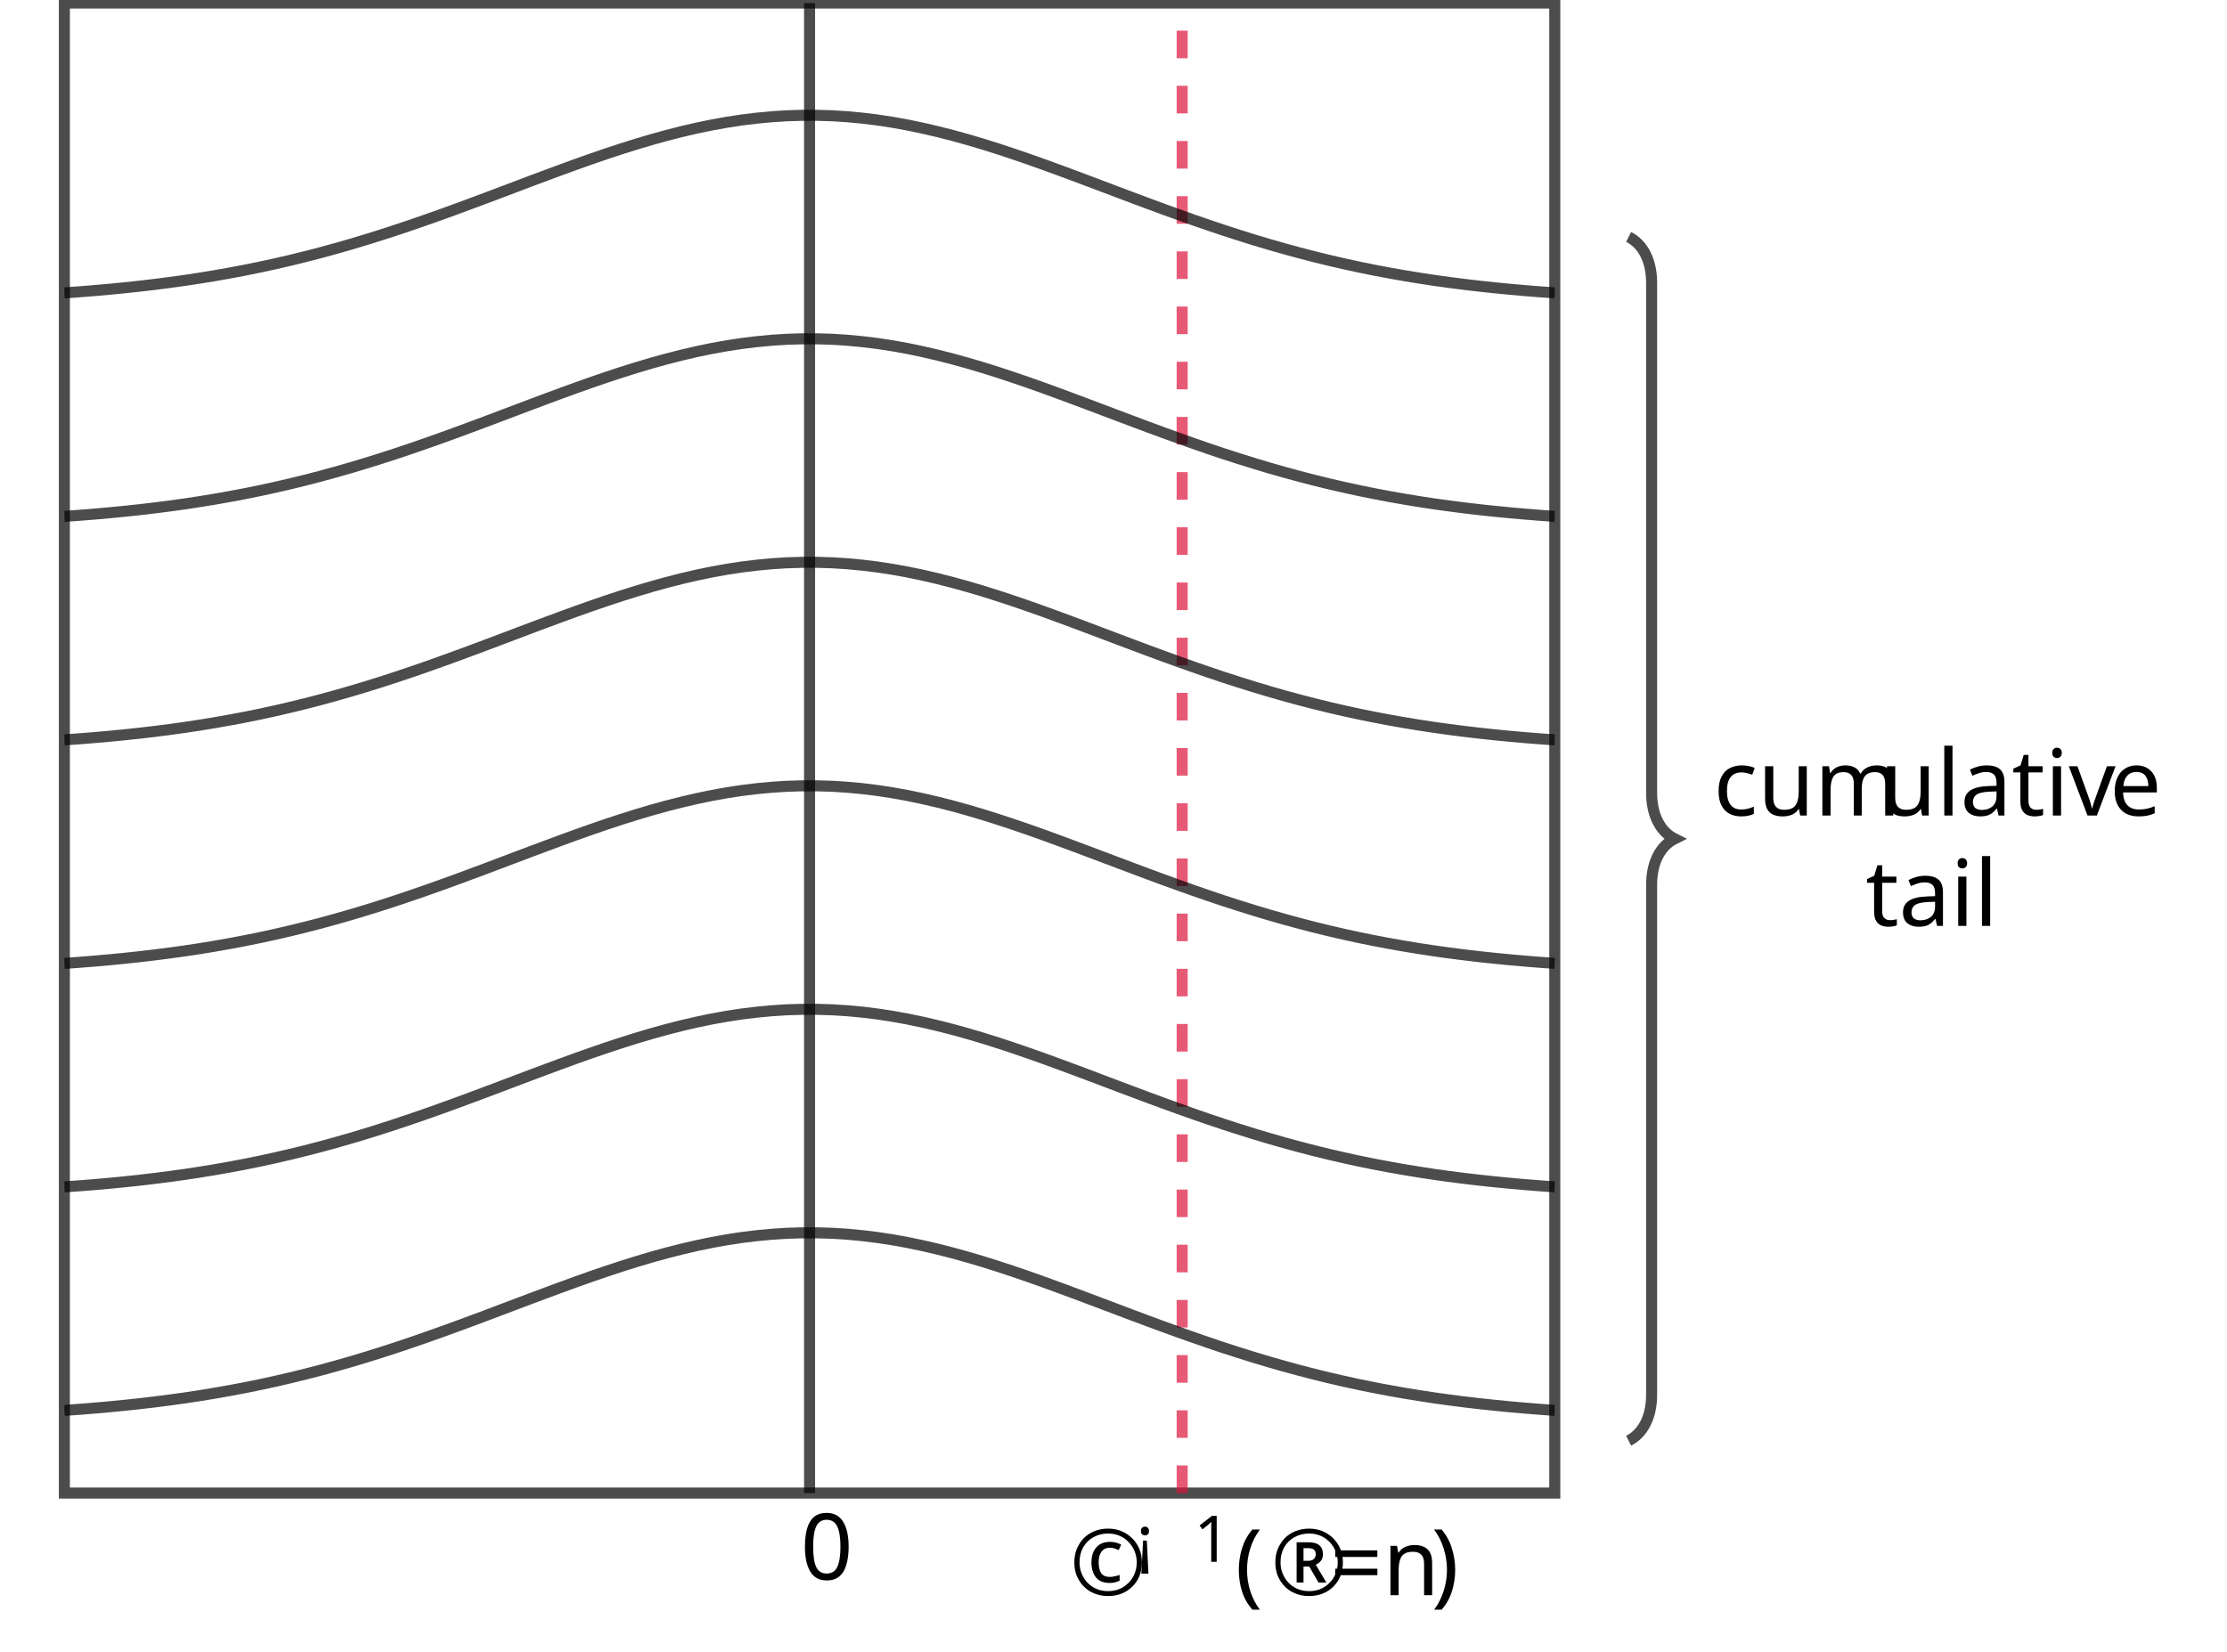
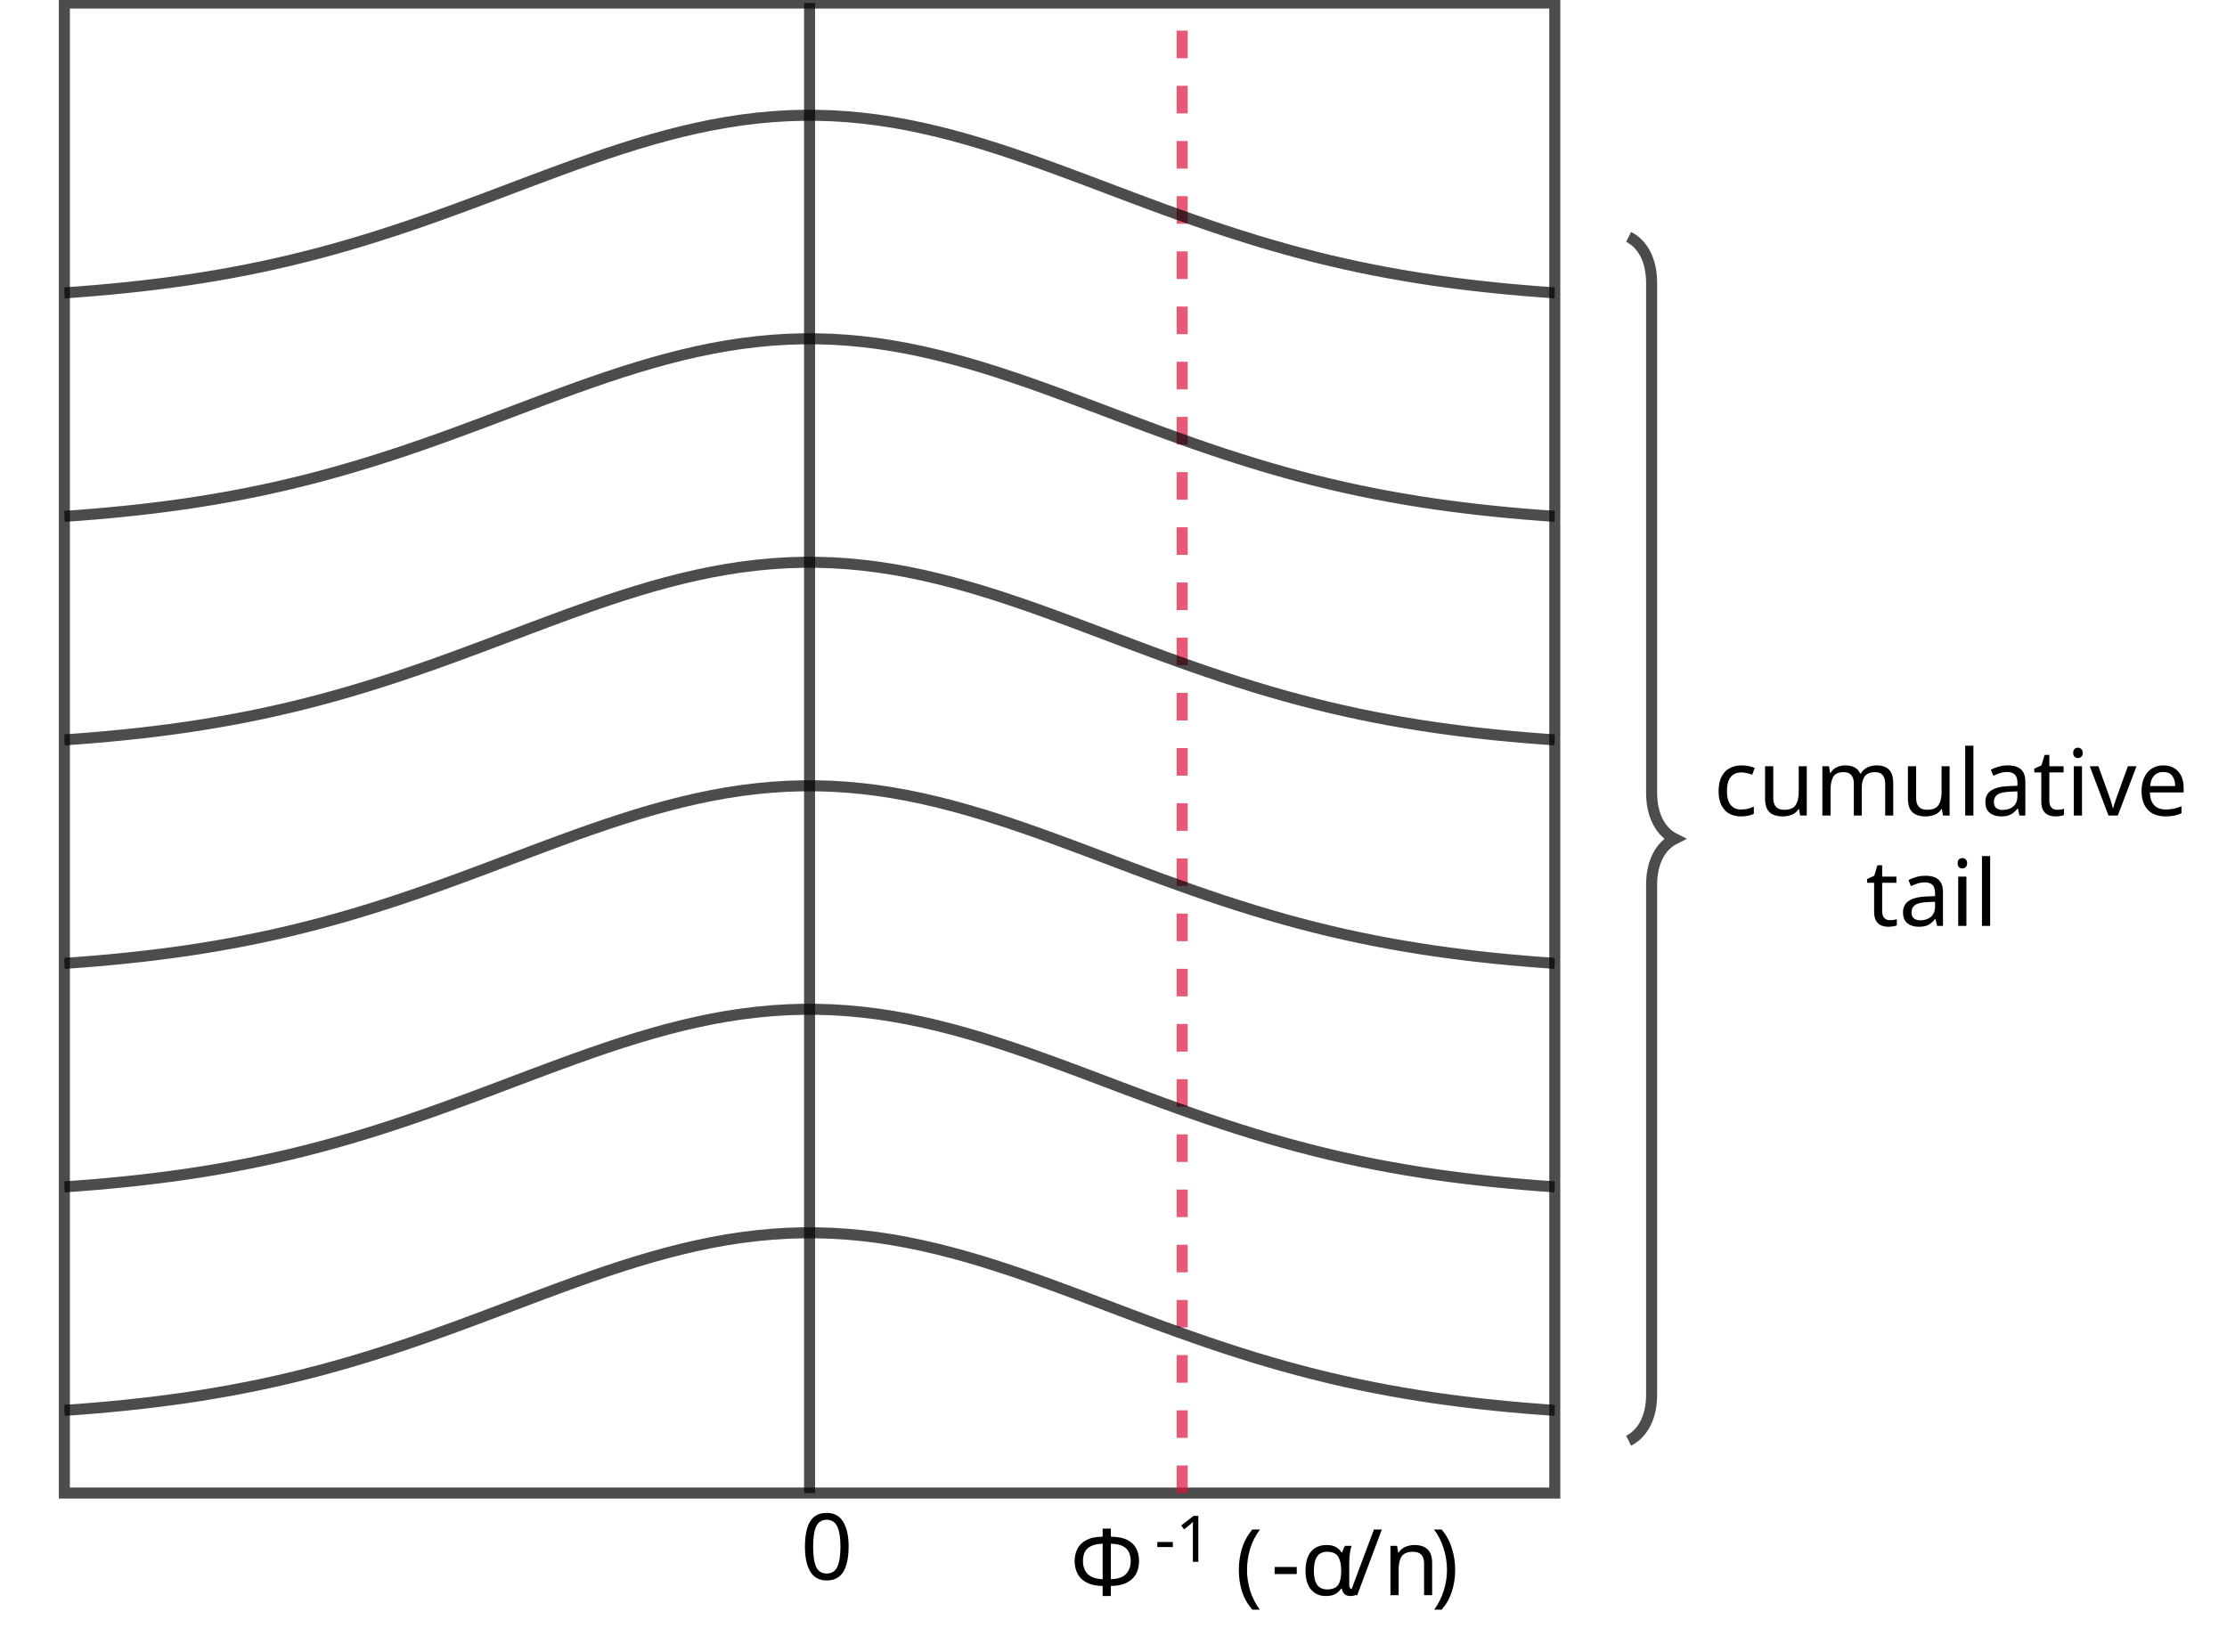
<svg xmlns="http://www.w3.org/2000/svg" width="322.752" height="239.382" viewBox="-72 -72 242.064 179.536">
  <g stroke-opacity=".7" stroke-width="1.2" stroke="currentColor" fill="currentColor" stroke-miterlimit="10">
    <g transform="matrix(1 0 0 -1 -65.003 90.33)" stroke-width="1.2" stroke="currentColor">
      <path d="M0 0v162h162V0H0Z" fill="none" />
      <clipPath id="pgfd68ef8c4f81262891dbf42ceb7118398cp1">
        <path d="M0 0h162v162H0Z" />
      </clipPath>
      <g clip-path="url(#pgfd68ef8c4f81262891dbf42ceb7118398cp1)">
        <path d="M81 0v162" fill="none" />
        <path d="M121.5 0v162" fill="none" stroke-dasharray="3.0,3.0" stroke="#dd143c" />
        <path d="m0 8.987 1.636.118 1.637.131 1.636.145 1.636.16 1.637.175 1.636.192 1.636.21 1.637.226 1.636.249 1.637.268 1.636.29 1.636.308 1.637.333 1.636.356 1.636.378 1.637.402 1.636.422 1.636.449 1.637.468 1.636.491 1.636.511L36 15.8l1.636.549 1.636.566 1.637.58 1.636.593 1.637.604 1.636.61 1.636.619 1.637.618 1.636.618 1.636.612 1.637.606 1.636.596 1.636.58 1.637.561 1.636.54 1.636.513 1.637.486 1.636.453 1.636.418 1.637.38 1.636.34 1.637.294 1.636.25 1.636.2 1.637.154 1.636.103 1.636.05h1.637l1.636-.05 1.636-.103 1.637-.153 1.636-.2 1.636-.25 1.637-.296 1.636-.34 1.636-.379 1.637-.418 1.636-.453 1.637-.484 1.636-.516 1.636-.539 1.637-.561 1.636-.58 1.636-.596 1.637-.606 1.636-.612 1.636-.618 1.637-.618 1.636-.617 1.636-.612 1.637-.604 1.636-.592 1.636-.581 1.637-.566 1.636-.55 1.637-.529 1.636-.511 1.636-.49 1.637-.47 1.636-.446 1.636-.424 1.637-.402 1.636-.378 1.636-.356 1.637-.333 1.636-.309 1.636-.289 1.637-.268 1.636-.25 1.636-.226 1.637-.21 1.636-.191 1.637-.175 1.636-.16 1.636-.145 1.637-.13 1.636-.119" fill="none" />
        <path d="M0 8.1h162" fill="none" stroke="none" fill-opacity="0" stroke-opacity="0" />
        <path d="m0 33.287 1.636.118 1.637.131 1.636.145 1.636.16 1.637.175 1.636.192 1.636.21 1.637.226 1.636.249 1.637.268 1.636.29 1.636.308 1.637.333 1.636.356 1.636.378 1.637.402 1.636.422 1.636.449 1.637.468 1.636.49 1.636.512L36 40.1l1.636.549 1.636.565 1.637.58 1.636.594 1.637.604 1.636.61 1.636.618 1.637.618 1.636.619 1.636.612 1.637.606 1.636.596 1.636.58 1.637.561 1.636.54 1.636.513 1.637.486 1.636.453 1.636.418 1.637.38 1.636.34 1.637.294 1.636.25 1.636.2 1.637.154 1.636.103 1.636.05h1.637l1.636-.05 1.636-.103 1.637-.153 1.636-.2 1.636-.25 1.637-.296 1.636-.34 1.636-.38 1.637-.417 1.636-.453 1.637-.484 1.636-.516 1.636-.539 1.637-.562 1.636-.58 1.636-.595 1.637-.606 1.636-.612 1.636-.619 1.637-.618 1.636-.616 1.636-.612 1.637-.604 1.636-.592 1.636-.582 1.637-.565 1.636-.55 1.637-.529 1.636-.511 1.636-.49 1.637-.47 1.636-.446 1.636-.424 1.637-.402 1.636-.378 1.636-.356 1.637-.333 1.636-.309 1.636-.289 1.637-.268 1.636-.25 1.636-.226 1.637-.21 1.636-.191 1.637-.175 1.636-.16 1.636-.145 1.637-.13 1.636-.119" fill="none" />
        <path d="M0 32.4h162" fill="none" stroke="none" fill-opacity="0" stroke-opacity="0" />
        <path d="m0 57.588 1.636.118 1.637.13 1.636.145 1.636.16 1.637.175 1.636.192 1.636.21 1.637.226 1.636.249 1.637.268 1.636.29 1.636.309 1.637.333 1.636.355 1.636.378 1.637.402 1.636.422 1.636.449 1.637.468 1.636.491 1.636.511L36 64.4l1.636.55 1.636.565 1.637.58 1.636.593 1.637.604 1.636.61 1.636.619 1.637.618 1.636.618 1.636.612 1.637.606 1.636.596 1.636.58 1.637.561 1.636.54 1.636.513 1.637.487 1.636.452 1.636.418 1.637.38 1.636.34 1.637.295 1.636.25 1.636.2 1.637.153 1.636.103 1.636.05h1.637l1.636-.05 1.636-.103 1.637-.153 1.636-.2 1.636-.25 1.637-.296 1.636-.339 1.636-.38 1.637-.418 1.636-.452 1.637-.485 1.636-.515 1.636-.54 1.637-.561 1.636-.58 1.636-.596 1.637-.606 1.636-.612 1.636-.618 1.637-.618 1.636-.616 1.636-.613 1.637-.604 1.636-.591 1.636-.582 1.637-.566 1.636-.55 1.637-.529 1.636-.51 1.636-.492 1.637-.468 1.636-.447 1.636-.424 1.637-.402 1.636-.378 1.636-.355 1.637-.333 1.636-.31 1.636-.289 1.637-.268 1.636-.249 1.636-.226 1.637-.21 1.636-.192 1.637-.175 1.636-.16 1.636-.144 1.637-.131 1.636-.118" fill="none" />
        <path d="M0 56.7h162" fill="none" stroke="none" fill-opacity="0" stroke-opacity="0" />
        <path d="m0 81.888 1.636.118 1.637.131 1.636.145 1.636.16 1.637.174 1.636.192 1.636.21 1.637.227 1.636.248 1.637.269L18 84.05l1.636.309 1.637.333 1.636.356 1.636.378 1.637.401 1.636.423 1.636.448 1.637.469 1.636.49 1.636.512 1.637.529 1.636.55 1.636.565 1.637.58 1.636.594 1.637.604 1.636.61 1.636.618 1.637.618 1.636.618 1.636.612 1.637.607 1.636.595 1.636.58 1.637.562 1.636.539 1.636.513 1.637.487 1.636.452 1.636.419 1.637.38 1.636.339 1.637.295 1.636.25 1.636.2 1.637.154 1.636.103 1.636.05h1.637l1.636-.05 1.636-.103 1.637-.154 1.636-.2 1.636-.25 1.637-.295 1.636-.34 1.636-.38 1.637-.418 1.636-.452 1.637-.485 1.636-.515 1.636-.54 1.637-.56 1.636-.58 1.636-.596 1.637-.607 1.636-.612 1.636-.618 1.637-.618 1.636-.616 1.636-.612 1.637-.604 1.636-.592 1.636-.582 1.637-.566 1.636-.55 1.637-.528 1.636-.511 1.636-.491 1.637-.469 1.636-.446 1.636-.425 1.637-.401 1.636-.378 1.636-.356 1.637-.333 1.636-.31 1.636-.288 1.637-.269 1.636-.248 1.636-.227 1.637-.21 1.636-.191 1.637-.176 1.636-.16 1.636-.144 1.637-.13 1.636-.12" fill="none" />
        <path d="M0 81h162" fill="none" stroke="none" fill-opacity="0" stroke-opacity="0" />
        <path d="m0 106.188 1.636.118 1.637.13 1.636.146 1.636.16 1.637.174 1.636.192 1.636.21 1.637.226 1.636.25 1.637.268 1.636.289 1.636.309 1.637.333 1.636.356 1.636.377 1.637.402 1.636.422 1.636.45 1.637.468 1.636.49 1.636.512 1.637.529 1.636.55 1.636.565 1.637.58 1.636.593 1.637.605 1.636.61 1.636.618 1.637.618 1.636.618 1.636.612 1.637.606 1.636.596 1.636.58 1.637.562 1.636.539 1.636.513 1.637.487 1.636.452 1.636.419 1.637.38 1.636.339 1.637.295 1.636.25 1.636.2 1.637.154 1.636.103 1.636.05h1.637l1.636-.05 1.636-.103 1.637-.154 1.636-.2 1.636-.25 1.637-.295 1.636-.34 1.636-.38 1.637-.418 1.636-.452 1.637-.485 1.636-.515 1.636-.54 1.637-.56 1.636-.58 1.636-.597 1.637-.606 1.636-.612 1.636-.618 1.637-.618 1.636-.616 1.636-.612 1.637-.605 1.636-.591 1.636-.582 1.637-.566 1.636-.55 1.637-.528 1.636-.511 1.636-.491 1.637-.469 1.636-.446 1.636-.425 1.637-.402 1.636-.377 1.636-.356 1.637-.333 1.636-.31 1.636-.288 1.637-.269 1.636-.249 1.636-.226 1.637-.21 1.636-.192 1.637-.175 1.636-.16 1.636-.144 1.637-.131 1.636-.118" fill="none" />
        <path d="M0 105.3h162" fill="none" stroke="none" fill-opacity="0" stroke-opacity="0" />
        <path d="m0 130.488 1.636.118 1.637.131 1.636.145 1.636.16 1.637.175 1.636.192 1.636.21 1.637.226 1.636.249 1.637.268 1.636.289 1.636.31 1.637.332 1.636.356 1.636.378 1.637.402 1.636.422 1.636.449 1.637.468 1.636.49 1.636.512 1.637.53 1.636.549 1.636.565 1.637.58 1.636.594 1.637.604 1.636.61 1.636.618 1.637.618 1.636.619 1.636.612 1.637.606 1.636.596 1.636.58 1.637.561 1.636.54 1.636.512 1.637.487 1.636.453 1.636.418 1.637.38 1.636.339 1.637.295 1.636.25 1.636.2 1.637.154 1.636.103 1.636.05h1.637l1.636-.05 1.636-.103 1.637-.154 1.636-.2 1.636-.25 1.637-.295 1.636-.34 1.636-.38 1.637-.417 1.636-.453 1.637-.484 1.636-.516 1.636-.539 1.637-.562 1.636-.58 1.636-.595 1.637-.606 1.636-.612 1.636-.619 1.637-.618 1.636-.616 1.636-.612 1.637-.604 1.636-.592 1.636-.582 1.637-.565 1.636-.55 1.637-.529 1.636-.511 1.636-.49 1.637-.47 1.636-.446 1.636-.424 1.637-.402 1.636-.378 1.636-.356 1.637-.333 1.636-.309 1.636-.289 1.637-.268 1.636-.25 1.636-.226 1.637-.21 1.636-.191 1.637-.175 1.636-.16 1.636-.145 1.637-.13 1.636-.119" fill="none" />
        <path d="M0 129.6h162" fill="none" stroke="none" fill-opacity="0" stroke-opacity="0" />
      </g>
    </g>
    <text y="90.329" x="-65.003" font-family="cmr10" font-size="10" transform="translate(80.013 9.408)" stroke="none">0</text>
    <g stroke="none">
-       <text y="90.329" x="-65.003" font-family="cmr10" font-size="10" transform="translate(109.296 11.104)">©</text>
-       <text y="86.701" x="-57.781" font-family="cmsy7" font-size="7" transform="translate(109.296 11.104)">¡</text>
-       <text y="86.701" x="-51.531" font-family="cmr7" font-size="7" transform="translate(109.296 11.104)">1</text>
+       <text y="90.329" x="-65.003" font-family="cmr10" font-size="10" transform="translate(109.296 11.104)">Φ</text>
+       <text y="86.701" x="-55.781" font-family="cmsy7" font-size="7" transform="translate(109.296 11.104)">-1</text>
+       <text y="86.701" x="-51.531" font-family="cmr7" font-size="7" transform="translate(109.296 11.104)" />
      <text y="90.329" x="-47.045" font-family="cmr10" font-size="10" transform="translate(109.296 11.104)">(</text>
-       <text y="90.329" x="-43.156" font-family="cmmi10" font-size="10" transform="translate(109.296 11.104)">®</text>
-       <text y="90.329" x="-36.722" font-family="cmmi10" font-size="10" transform="translate(109.296 11.104)">=n</text>
+       <text y="90.329" x="-43.156" font-family="cmmi10" font-size="10" transform="translate(109.296 11.104)">-α</text>
+       <text y="90.329" x="-34.722" font-family="cmmi10" font-size="10" transform="translate(109.296 11.104)">/n</text>
      <text y="90.329" x="-25.72" font-family="cmr10" font-size="10" transform="translate(109.296 11.104)">)</text>
    </g>
    <path d="M105.023 84.639c1.5-.75 2.5-2.5 2.5-5V24.198c0-2.5 1-4.25 2.5-5-1.5-.75-2.5-2.5-2.5-5v-55.442c0-2.5-1-4.25-2.5-5" fill="none" />
    <g font-family="cmr10" font-size="10" stroke="none">
-       <text y="90.329" x="-60.301" transform="translate(174.559 -73.66)">cum</text>
-       <text y="90.329" x="-42.245" transform="translate(174.559 -73.66)">ulativ</text>
-       <text y="90.329" x="-17.245" transform="translate(174.559 -73.66)">e</text>
+       <text y="90.329" x="-60.301" transform="translate(174.559 -73.66)">cumulative</text>
      <text y="102.329" x="-43.773" transform="translate(174.559 -73.66)">tail</text>
    </g>
  </g>
</svg>
